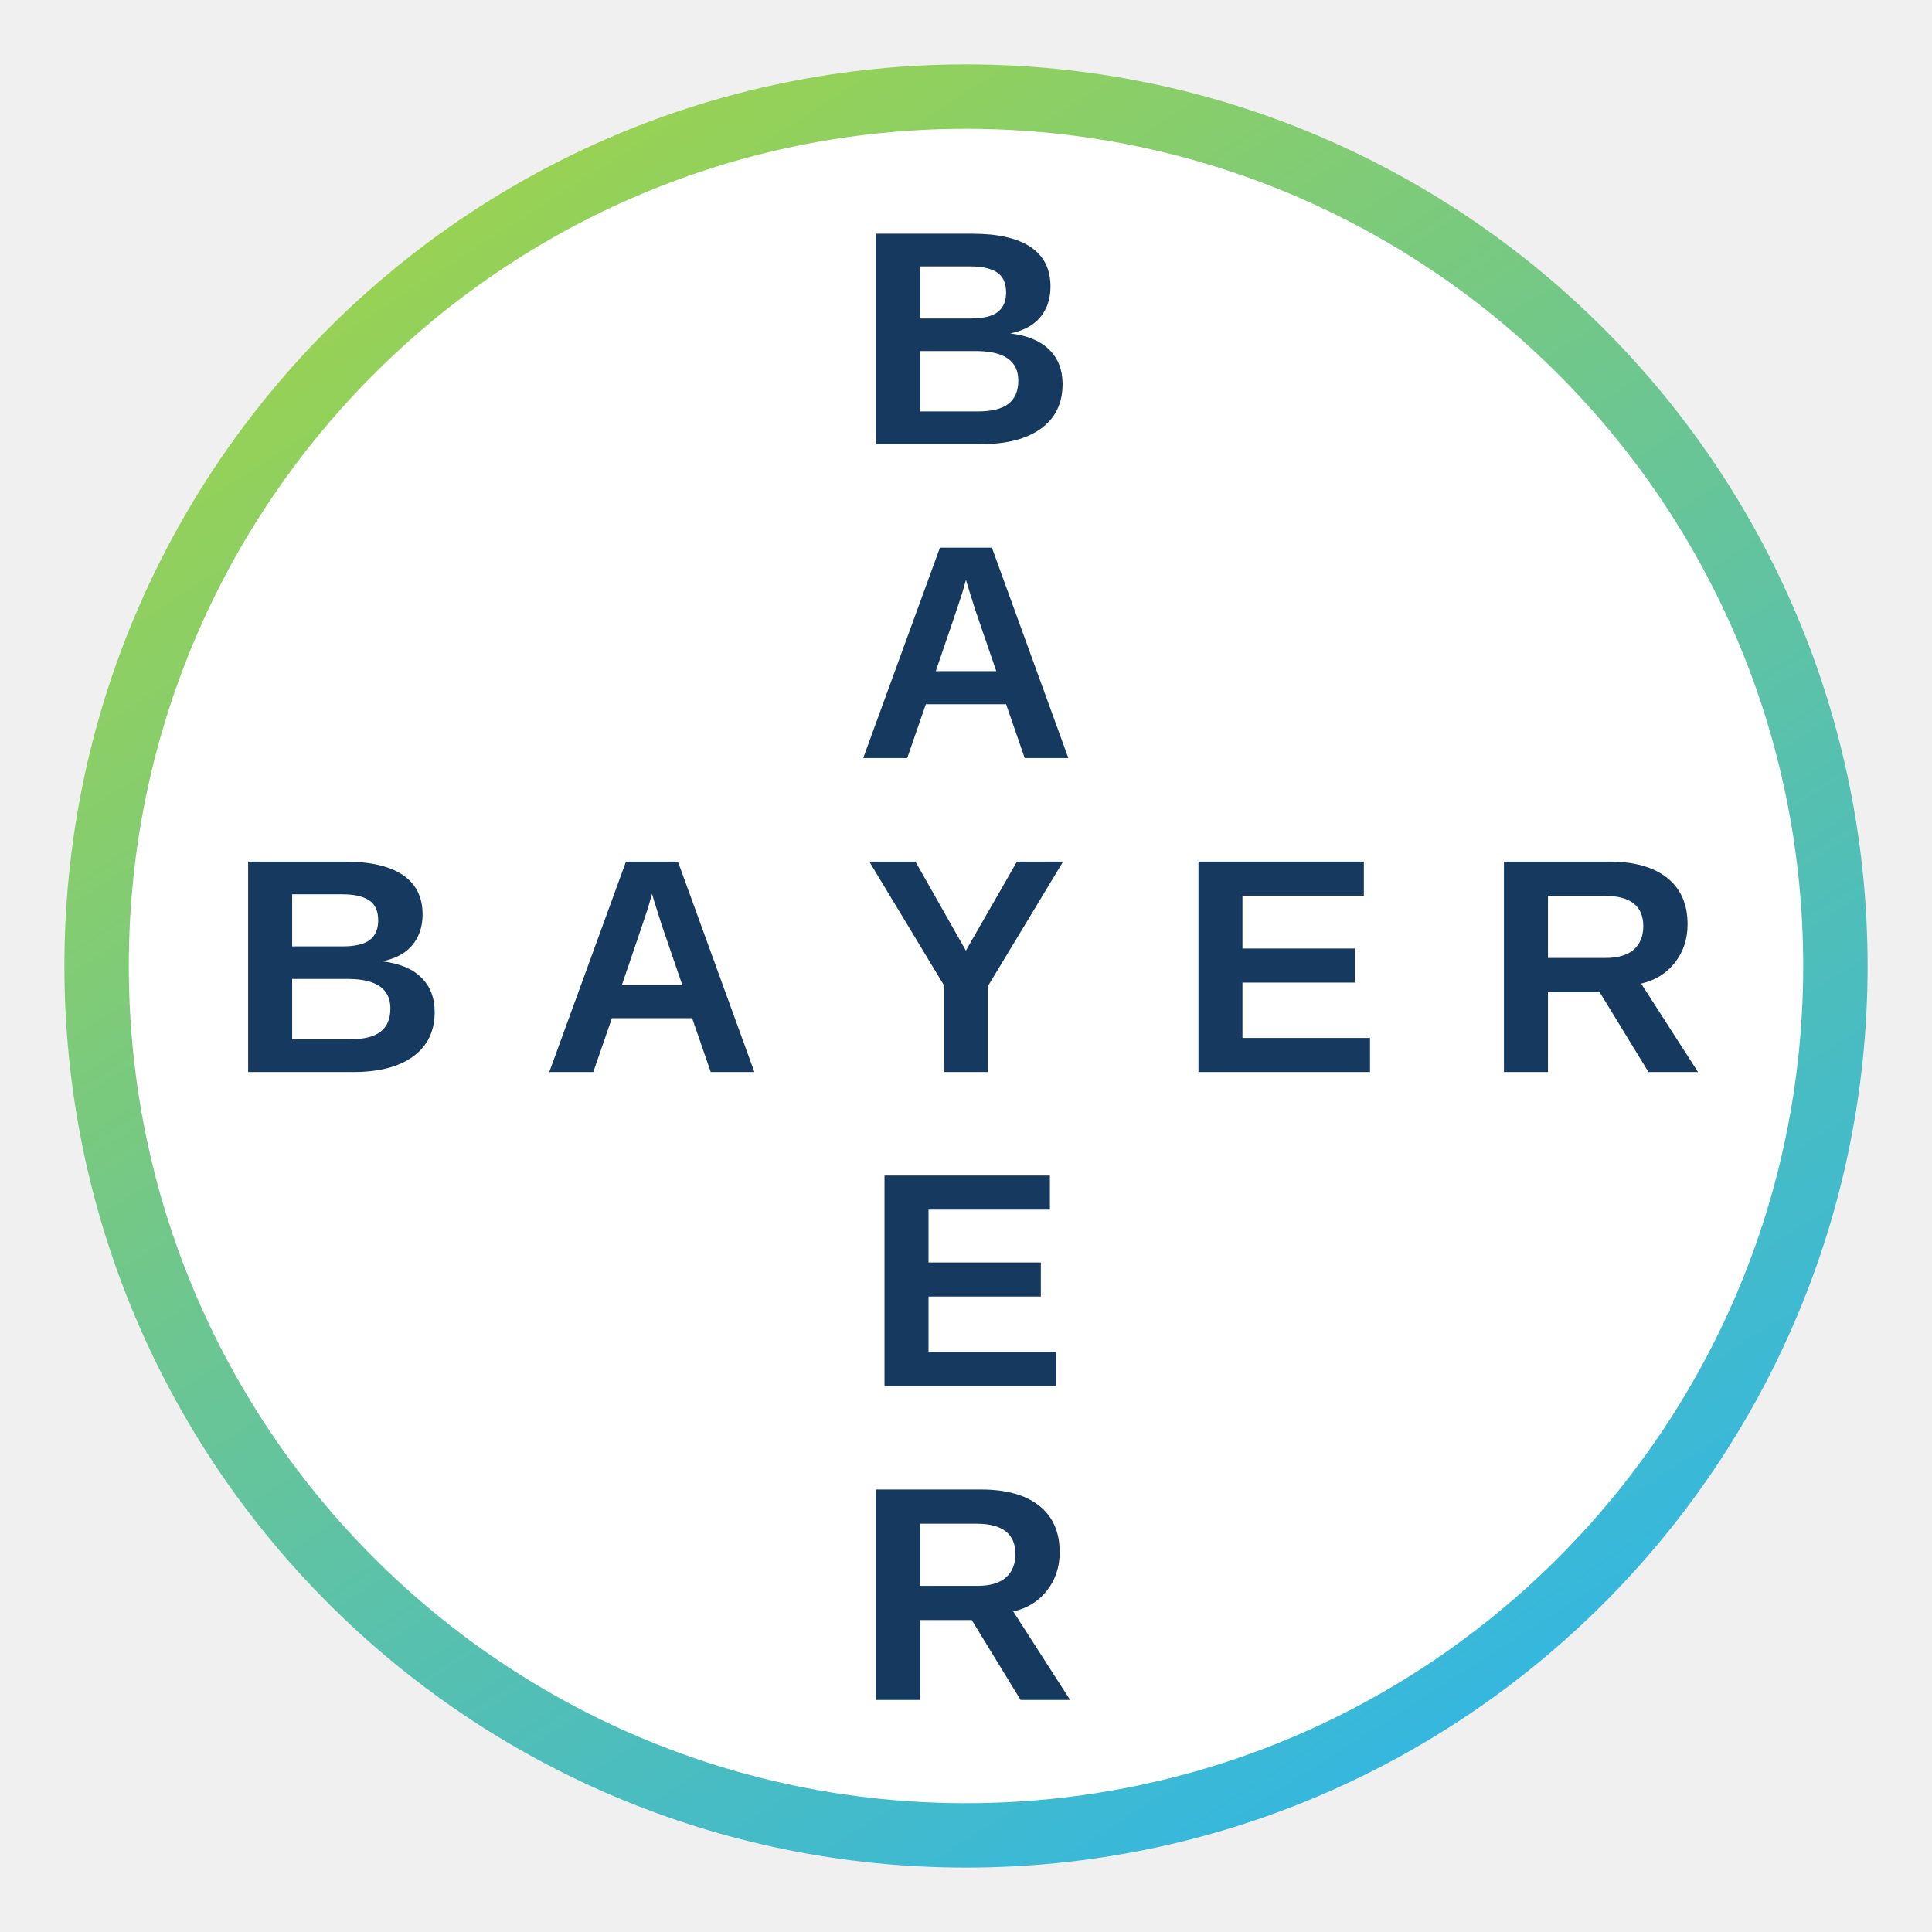
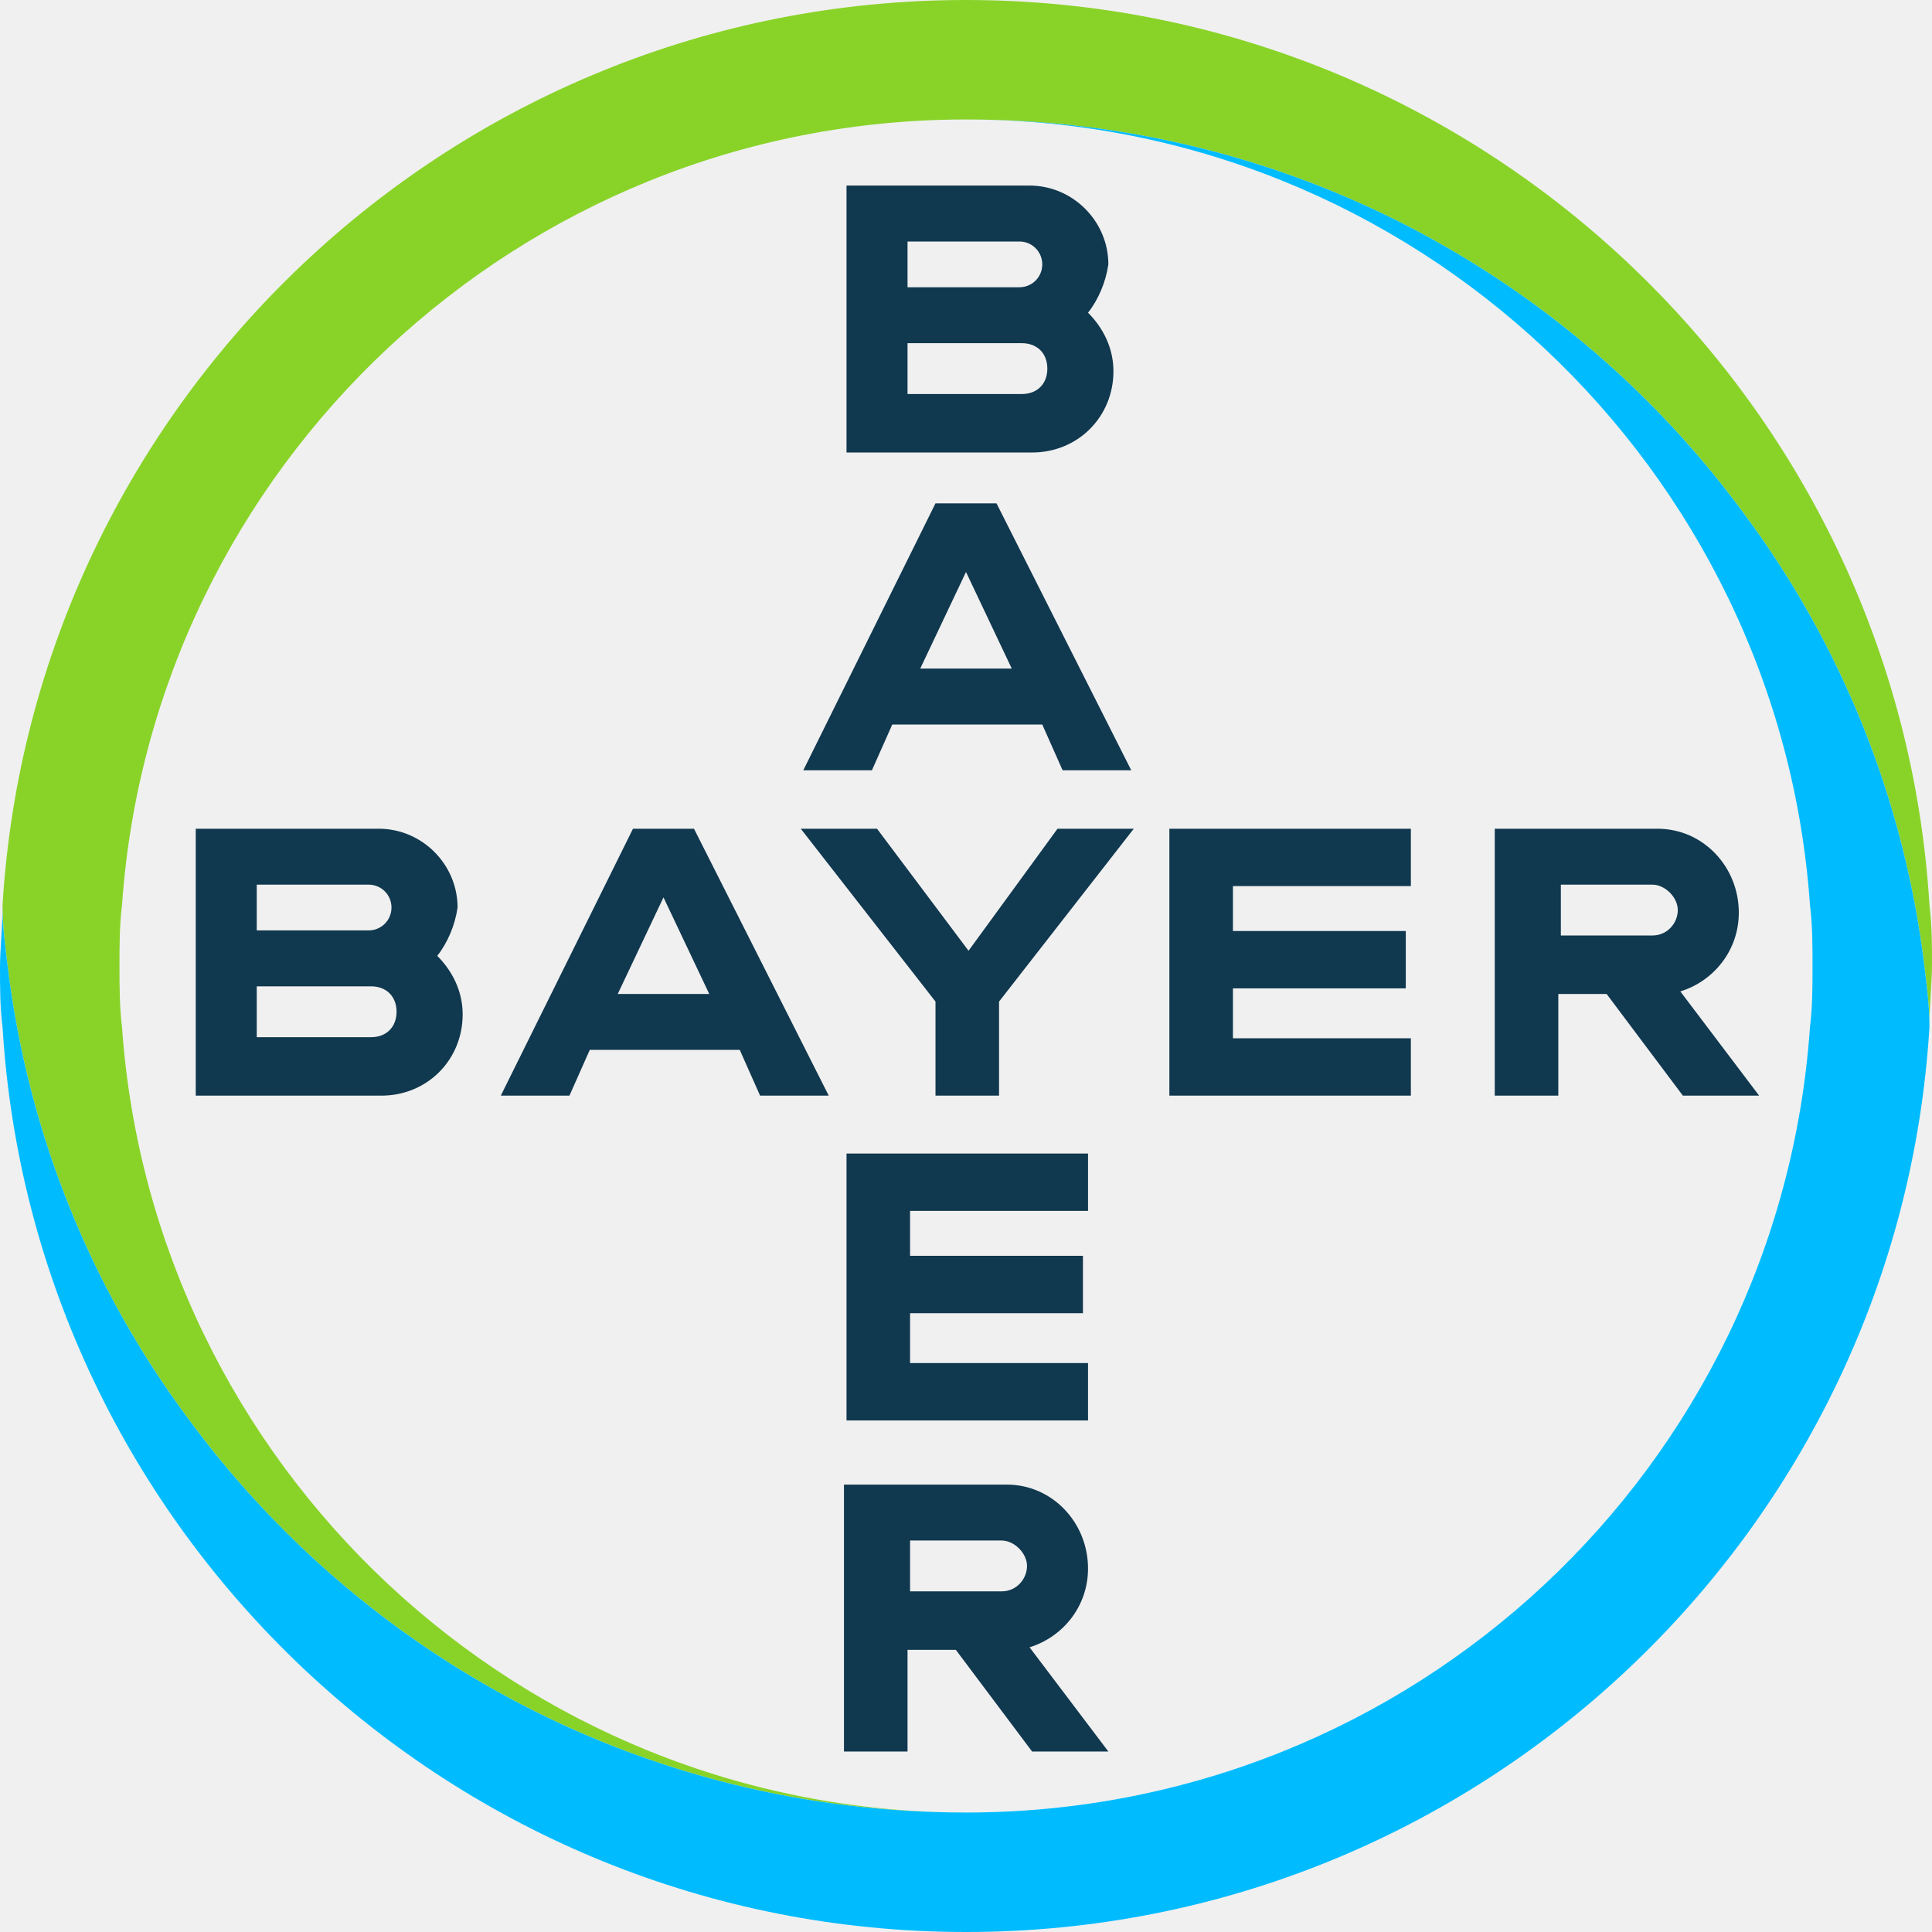
- <svg xmlns="http://www.w3.org/2000/svg" viewBox="0 0 240 240" role="img" aria-label="Bayer">
-   <defs>
-     <linearGradient id="bayer-ring" x1="18%" y1="0%" x2="82%" y2="100%">
-       <stop offset="0%" stop-color="#9FD44A" />
-       <stop offset="100%" stop-color="#2EB5E8" />
-     </linearGradient>
-   </defs>
-   <circle cx="120" cy="120" r="108" fill="#fff" stroke="url(#bayer-ring)" stroke-width="8" />
-   <g fill="#163A5F" font-family="Arial Narrow, Arial, Helvetica, sans-serif" font-weight="800" font-size="38" text-anchor="middle" dominant-baseline="central">
-     <text x="120" y="42">B</text>
-     <text x="120" y="81">A</text>
-     <text x="42" y="120">B</text>
-     <text x="81" y="120">A</text>
-     <text x="120" y="120">Y</text>
-     <text x="159" y="120">E</text>
-     <text x="198" y="120">R</text>
-     <text x="120" y="159">E</text>
-     <text x="120" y="198">R</text>
+ <svg xmlns="http://www.w3.org/2000/svg" width="1000" height="1000" viewBox="0 0 633.333 633.333" version="1.1" id="svg11">
+   <defs id="defs15" />
+   <style type="text/css" id="style2">
+ 	.st0{fill:#10384F;}
+ 	.st1{fill:#89D329;}
+ 	.st2{fill:#00BCFF;}
+ </style>
+   <g id="g43">
+     <g id="g975">
+       <path style="fill:#89d329;stroke-width:8.333" id="path6" d="M 632.5,296.667 C 622.5,131.667 485,0 316.667,0 148.333,0 10.833,131.667 0.833,296.667 c 0,6.667 0.833,13.333 1.667,20 C 9.167,371.667 30,422.5 61.667,465 119.167,543.333 211.667,594.167 316.667,594.167 170,594.167 50,480 40,336.667 c -0.833,-6.667 -0.833,-13.333 -0.833,-20 0,-6.667 0,-13.333 0.833,-20 C 50,153.333 170,39.167 316.667,39.167 c 105,0 197.5,50.833 255,129.167 31.667,42.5 52.5,93.333 59.167,148.333 0.833,6.667 1.667,13.333 1.667,19.167 0,-6.667 0.833,-13.333 0.833,-20 0,-5.833 0,-12.5 -0.833,-19.167" class="st1" />
+       <path style="fill:#00bcff;stroke-width:8.333" id="path8" d="M 0.833,336.667 C 10.833,501.667 148.333,633.333 316.667,633.333 485,633.333 622.5,501.667 632.5,336.667 c 0,-6.667 -0.833,-13.333 -1.667,-20 -6.667,-55 -27.5,-105.833 -59.167,-148.333 -57.5,-78.333 -150,-129.167 -255,-129.167 146.667,0 266.667,114.167 276.667,257.5 0.833,6.667 0.833,13.333 0.833,20 0,6.667 0,13.333 -0.833,20 -10,144.167 -130,257.5 -276.667,257.5 -105,0 -197.5,-50.833 -255,-129.167 C 30,422.5 9.167,371.667 2.5,316.667 1.667,310 0.833,303.333 0.833,297.5 c 0,6.667 -0.833,13.333 -0.833,20 0,5.833 0,12.5 0.833,19.167" class="st2" />
+     </g>
+     <g id="g28">
+       <path style="fill:#10384f;stroke-width:13.158" d="M 438.158,96.053 V 234.211 h 96.053 c 23.684,0 42.105,-18.421 42.105,-42.105 0,-11.842 -5.263,-22.369 -13.158,-30.264 5.263,-6.579 9.21,-15.789 10.525,-25 0,-22.368 -18.421,-40.789 -40.789,-40.789 z M 469.736,125 h 57.895 c 6.579,0 11.844,5.263 11.844,11.842 0,6.579 -5.265,11.842 -11.844,11.842 h -57.895 z m 0,52.631 h 59.211 c 7.895,0 13.158,5.263 13.158,13.158 0,7.895 -5.263,13.158 -13.158,13.158 h -59.211 z" transform="scale(0.6333333)" id="path858" />
+       <path style="fill:#10384f;stroke-width:13.158" d="m 484.211,260.525 -68.422,138.158 h 35.527 L 461.842,375 h 77.633 L 550,398.684 h 35.525 L 515.789,260.525 Z M 500,296.053 l 23.684,50 h -47.367 z" transform="scale(0.6333333)" id="path852" />
+       <path style="fill:#10384f;stroke-width:8.333" d="m 346.667,271.667 h 25 L 327.5,328.333 v 30.833 H 306.667 V 328.333 L 262.5,271.667 h 25 l 30,40 z" id="path848" />
+       <path style="fill:#10384f;fill-opacity:1;stroke-width:13.158" d="m 773.684,428.947 v 138.158 h 32.895 v -52.631 h 25 l 39.475,52.631 h 39.473 L 869.736,513.158 C 886.842,507.895 900,492.106 900,472.369 c 0,-23.684 -18.421,-43.422 -42.105,-43.422 z m 34.211,28.947 h 47.369 c 6.579,0 13.158,6.579 13.158,13.158 0,6.579 -5.263,13.158 -13.158,13.158 h -47.369 z" id="path844" transform="scale(0.6333333)" />
+       <path style="fill:#10384f;stroke-width:8.333" d="m 64.167,271.666 v 87.5 h 60.833 c 15,0 26.667,-11.667 26.667,-26.667 0,-7.5 -3.334,-14.167 -8.334,-19.167 3.333,-4.167 5.833,-10 6.666,-15.833 0,-14.167 -11.666,-25.833 -25.833,-25.833 z m 19.999,18.333 h 36.667 c 4.167,0 7.501,3.333 7.501,7.5 0,4.167 -3.334,7.5 -7.501,7.5 H 84.166 Z m 0,33.333 h 37.5 c 5,0 8.334,3.334 8.334,8.334 0,5 -3.334,8.334 -8.334,8.334 H 84.166 Z" id="path858-0" />
+       <path style="fill:#10384f;stroke-width:8.333" d="m 207.501,271.667 -43.334,87.5 h 22.501 l 6.666,-15 h 49.167 l 6.666,15 h 22.499 l -44.166,-87.5 z m 10,22.501 15,31.667 h -29.999 z" id="path852-8" />
+       <path style="fill:#10384f;fill-opacity:1;stroke-width:8.255" d="m 462.5,271.667 v 18.808 h -58.333 v 14.72 h 56.667 v 18.808 h -56.667 v 16.355 h 58.333 v 18.808 h -79.167 v -87.5 z" id="path830-7" />
+       <path style="fill:#10384f;fill-opacity:1;stroke-width:8.333" d="m 276.666,486.667 v 87.5 h 20.833 V 540.835 h 15.833 l 25.001,33.333 h 24.999 l -25.833,-34.167 c 10.833,-3.333 19.167,-13.333 19.167,-25.833 0,-15 -11.667,-27.501 -26.667,-27.501 z m 21.667,18.333 h 30 c 4.167,0 8.334,4.167 8.334,8.334 0,4.167 -3.334,8.334 -8.334,8.334 H 298.333 Z" id="path844-7" />
+       <path style="fill:#10384f;fill-opacity:1;stroke-width:8.255" d="m 356.667,378.139 v 18.808 h -58.333 v 14.72 H 355 v 18.808 h -56.667 v 16.355 h 58.333 v 18.808 H 277.5 v -87.5 z" id="path830-7-6" />
+     </g>
  </g>
</svg>
